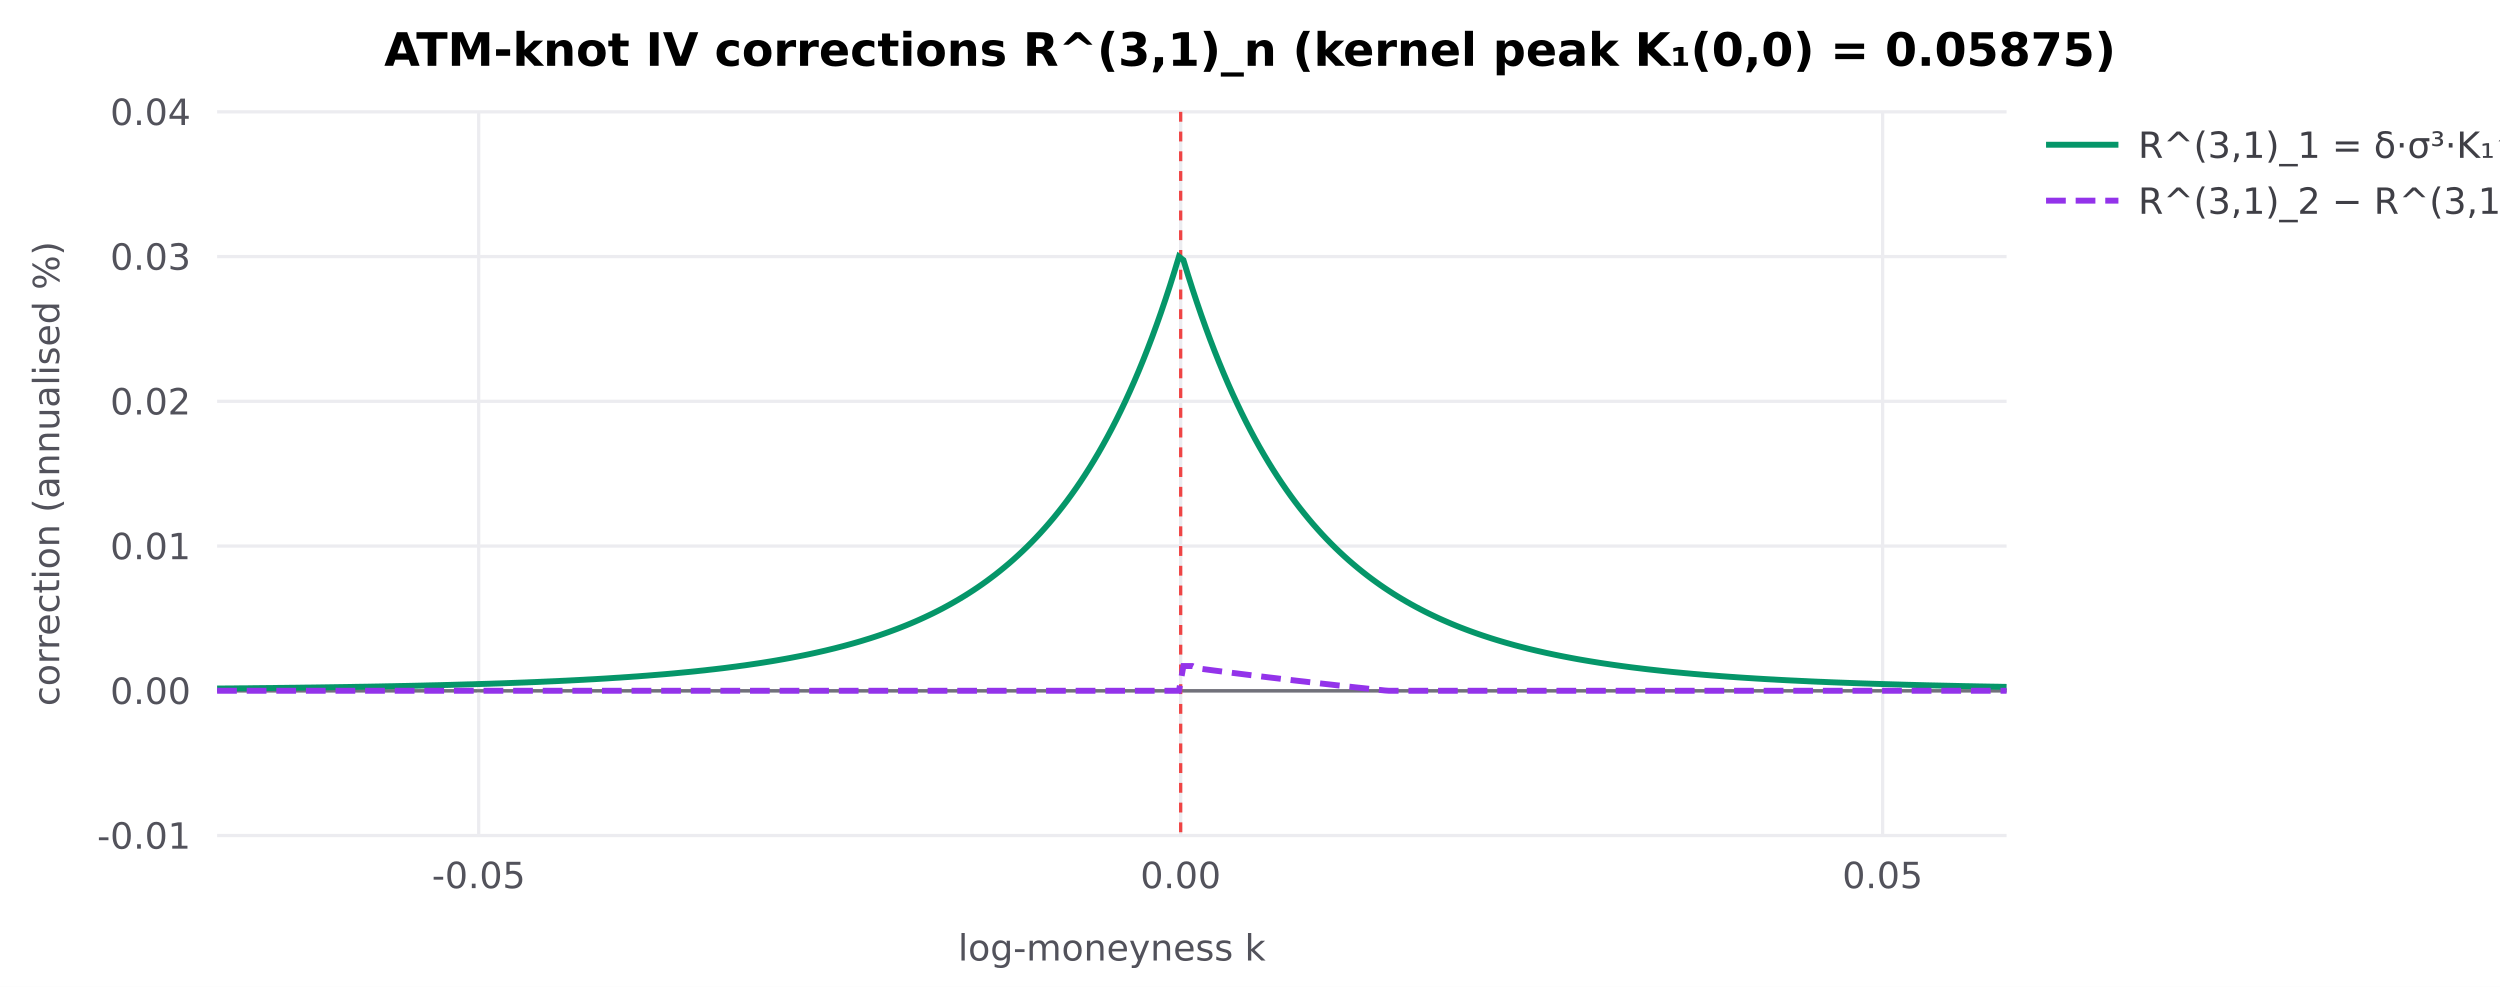
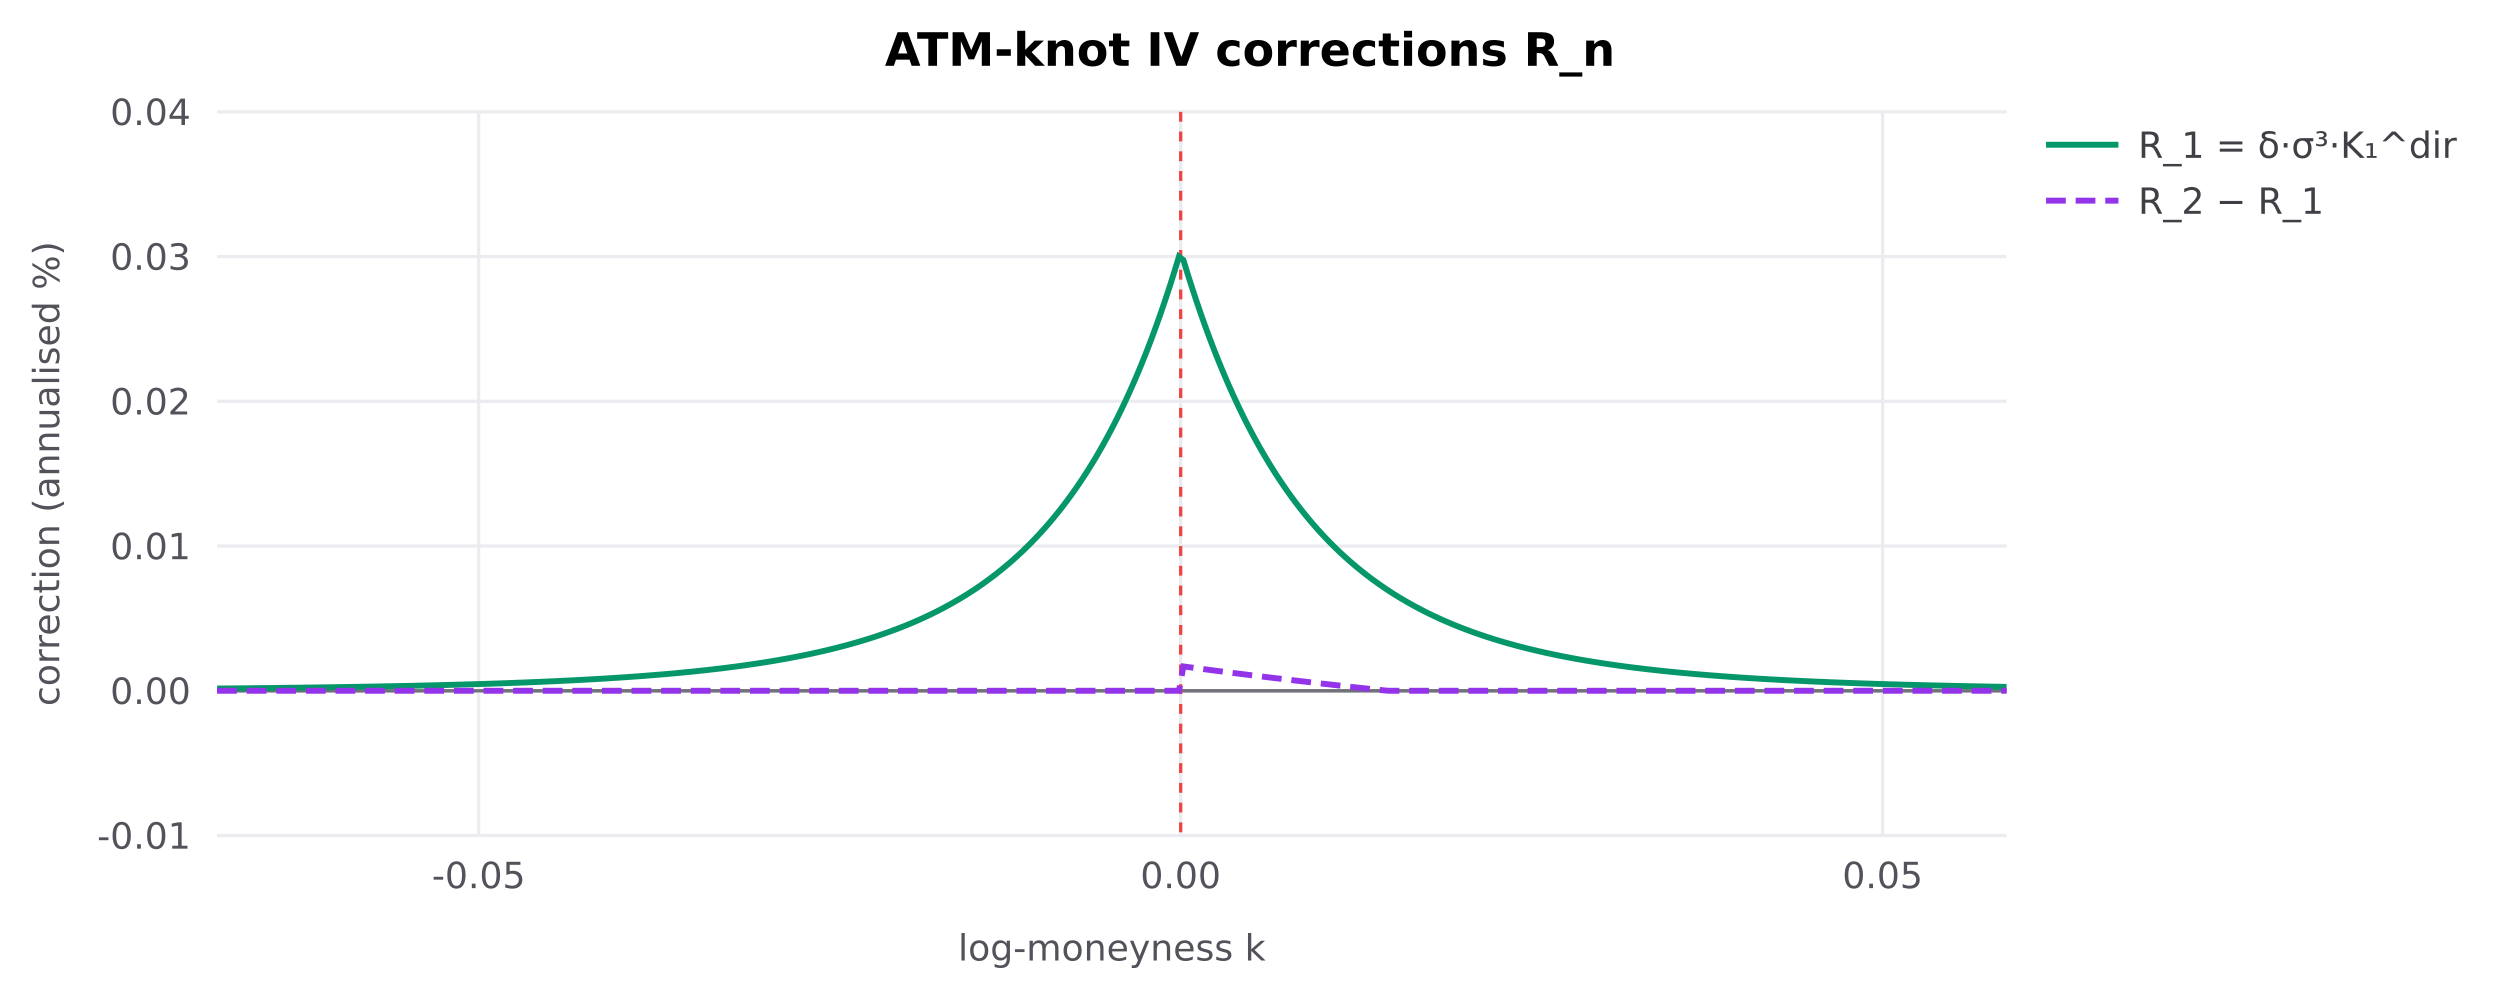
<svg xmlns="http://www.w3.org/2000/svg" width="760" height="300" viewBox="0 0 760 300" font-family="DejaVu Sans, sans-serif">
  <rect width="760" height="300" fill="#ffffff" />
-   <text x="380" y="20" text-anchor="middle" font-weight="600" font-size="14">ATM-knot IV corrections R^(3,1)_n  (kernel peak K₁(0,0) = 0.05875)</text>
+   <text x="380" y="20" text-anchor="middle" font-weight="600" font-size="14">ATM-knot IV corrections R_n</text>
  <line x1="66" y1="254" x2="610" y2="254" stroke="#ececf0" />
  <text x="58" y="258" text-anchor="end" font-size="11" fill="#52525b">-0.01</text>
  <line x1="66" y1="210" x2="610" y2="210" stroke="#a1a1aa" />
  <text x="58" y="214" text-anchor="end" font-size="11" fill="#52525b">0.00</text>
  <line x1="66" y1="166" x2="610" y2="166" stroke="#ececf0" />
  <text x="58" y="170" text-anchor="end" font-size="11" fill="#52525b">0.01</text>
  <line x1="66" y1="122" x2="610" y2="122" stroke="#ececf0" />
  <text x="58" y="126" text-anchor="end" font-size="11" fill="#52525b">0.02</text>
  <line x1="66" y1="78" x2="610" y2="78" stroke="#ececf0" />
  <text x="58" y="82" text-anchor="end" font-size="11" fill="#52525b">0.03</text>
  <line x1="66" y1="34" x2="610" y2="34" stroke="#ececf0" />
  <text x="58" y="38" text-anchor="end" font-size="11" fill="#52525b">0.04</text>
  <line x1="145.523" y1="34" x2="145.523" y2="254" stroke="#ececf0" />
  <text x="145.523" y="270" text-anchor="middle" font-size="11" fill="#52525b">-0.05</text>
  <line x1="358.923" y1="34" x2="358.923" y2="254" stroke="#ececf0" />
  <text x="358.923" y="270" text-anchor="middle" font-size="11" fill="#52525b">0.00</text>
  <line x1="572.323" y1="34" x2="572.323" y2="254" stroke="#ececf0" />
  <text x="572.323" y="270" text-anchor="middle" font-size="11" fill="#52525b">0.05</text>
  <line x1="66" y1="210" x2="610" y2="210" stroke="#71717a" />
  <line x1="358.923" y1="34" x2="358.923" y2="254" stroke="#ef4444" stroke-dasharray="3 3" />
  <path d="M66.00 209.31L67.36 209.30L68.72 209.29L70.08 209.28L71.44 209.27L72.80 209.25L74.16 209.24L75.52 209.23L76.88 209.21L78.24 209.20L79.60 209.18L80.96 209.17L82.32 209.16L83.68 209.14L85.04 209.12L86.40 209.11L87.76 209.09L89.12 209.08L90.48 209.06L91.84 209.04L93.20 209.02L94.56 209.01L95.92 208.99L97.28 208.97L98.64 208.95L100.00 208.93L101.36 208.91L102.72 208.89L104.08 208.87L105.44 208.85L106.80 208.83L108.16 208.80L109.52 208.78L110.88 208.76L112.24 208.74L113.60 208.71L114.96 208.69L116.32 208.66L117.68 208.63L119.04 208.61L120.40 208.58L121.76 208.55L123.12 208.53L124.48 208.50L125.84 208.47L127.20 208.44L128.56 208.41L129.92 208.37L131.28 208.34L132.64 208.31L134.00 208.28L135.36 208.24L136.72 208.21L138.08 208.17L139.44 208.13L140.80 208.09L142.16 208.05L143.52 208.02L144.88 207.97L146.24 207.93L147.60 207.89L148.96 207.85L150.32 207.80L151.68 207.76L153.04 207.71L154.40 207.66L155.76 207.61L157.12 207.56L158.48 207.51L159.84 207.46L161.20 207.40L162.56 207.35L163.92 207.29L165.28 207.23L166.64 207.17L168.00 207.11L169.36 207.05L170.72 206.98L172.08 206.92L173.44 206.85L174.80 206.78L176.16 206.71L177.52 206.64L178.88 206.56L180.24 206.49L181.60 206.41L182.96 206.33L184.32 206.25L185.68 206.16L187.04 206.07L188.40 205.99L189.76 205.89L191.12 205.80L192.48 205.70L193.84 205.61L195.20 205.50L196.56 205.40L197.92 205.29L199.28 205.18L200.64 205.07L202.00 204.96L203.36 204.84L204.72 204.72L206.08 204.59L207.44 204.46L208.80 204.33L210.16 204.20L211.52 204.06L212.88 203.91L214.24 203.77L215.60 203.61L216.96 203.46L218.32 203.30L219.68 203.14L221.04 202.97L222.40 202.79L223.76 202.62L225.12 202.43L226.48 202.25L227.84 202.05L229.20 201.85L230.56 201.65L231.92 201.44L233.28 201.22L234.64 201.00L236.00 200.77L237.36 200.53L238.72 200.29L240.08 200.04L241.44 199.78L242.80 199.52L244.16 199.25L245.52 198.97L246.88 198.68L248.24 198.38L249.60 198.07L250.96 197.76L252.32 197.43L253.68 197.10L255.04 196.75L256.40 196.40L257.76 196.03L259.12 195.66L260.48 195.27L261.84 194.87L263.20 194.45L264.56 194.03L265.92 193.59L267.28 193.14L268.64 192.67L270.00 192.19L271.36 191.69L272.72 191.18L274.08 190.65L275.44 190.11L276.80 189.55L278.16 188.97L279.52 188.37L280.88 187.75L282.24 187.11L283.60 186.46L284.96 185.78L286.32 185.08L287.68 184.35L289.04 183.60L290.40 182.83L291.76 182.03L293.12 181.21L294.48 180.36L295.84 179.48L297.20 178.57L298.56 177.63L299.92 176.66L301.28 175.65L302.64 174.62L304.00 173.54L305.36 172.43L306.72 171.29L308.08 170.10L309.44 168.87L310.80 167.60L312.16 166.29L313.52 164.93L314.88 163.52L316.24 162.07L317.60 160.56L318.96 159.00L320.32 157.39L321.68 155.71L323.04 153.98L324.40 152.19L325.76 150.33L327.12 148.41L328.48 146.42L329.84 144.35L331.20 142.21L332.56 139.99L333.92 137.70L335.28 135.31L336.64 132.84L338.00 130.28L339.36 127.63L340.72 124.87L342.08 122.02L343.44 119.05L344.80 115.98L346.16 112.79L347.52 109.48L348.88 106.04L350.24 102.48L351.60 98.77L352.96 94.93L354.32 90.94L355.68 86.80L357.04 82.49L358.40 78.02L359.76 79.07L361.12 83.50L362.48 87.77L363.84 91.87L365.20 95.83L366.56 99.64L367.92 103.31L369.28 106.85L370.64 110.25L372.00 113.53L373.36 116.70L374.72 119.75L376.08 122.68L377.44 125.52L378.80 128.25L380.16 130.88L381.52 133.42L382.88 135.87L384.24 138.23L385.60 140.51L386.96 142.71L388.32 144.83L389.68 146.88L391.04 148.86L392.40 150.77L393.76 152.61L395.12 154.39L396.48 156.10L397.84 157.76L399.20 159.37L400.56 160.91L401.92 162.41L403.28 163.85L404.64 165.25L406.00 166.60L407.36 167.90L408.72 169.16L410.08 170.38L411.44 171.55L412.80 172.69L414.16 173.79L415.52 174.86L416.88 175.89L418.24 176.88L419.60 177.85L420.96 178.78L422.32 179.68L423.68 180.56L425.04 181.40L426.40 182.22L427.76 183.01L429.12 183.78L430.48 184.52L431.84 185.24L433.20 185.94L434.56 186.61L435.92 187.26L437.28 187.90L438.64 188.51L440.00 189.10L441.36 189.68L442.72 190.24L444.08 190.78L445.44 191.30L446.80 191.81L448.16 192.30L449.52 192.78L450.88 193.24L452.24 193.69L453.60 194.13L454.96 194.55L456.32 194.96L457.68 195.36L459.04 195.74L460.40 196.12L461.76 196.48L463.12 196.83L464.48 197.18L465.84 197.51L467.20 197.83L468.56 198.14L469.92 198.45L471.28 198.74L472.64 199.03L474.00 199.31L475.36 199.58L476.72 199.84L478.08 200.10L479.44 200.35L480.80 200.59L482.16 200.82L483.52 201.05L484.88 201.27L486.24 201.49L487.60 201.70L488.96 201.90L490.32 202.10L491.68 202.29L493.04 202.48L494.40 202.66L495.76 202.84L497.12 203.01L498.48 203.17L499.84 203.34L501.20 203.50L502.56 203.65L503.92 203.80L505.28 203.95L506.64 204.09L508.00 204.23L509.36 204.36L510.72 204.49L512.08 204.62L513.44 204.74L514.80 204.87L516.16 204.98L517.52 205.10L518.88 205.21L520.24 205.32L521.60 205.42L522.96 205.53L524.32 205.63L525.68 205.73L527.04 205.82L528.40 205.92L529.76 206.01L531.12 206.10L532.48 206.18L533.84 206.27L535.20 206.35L536.56 206.43L537.92 206.51L539.28 206.58L540.64 206.66L542.00 206.73L543.36 206.80L544.72 206.87L546.08 206.93L547.44 207.00L548.80 207.06L550.16 207.13L551.52 207.19L552.88 207.25L554.24 207.30L555.60 207.36L556.96 207.42L558.32 207.47L559.68 207.52L561.04 207.57L562.40 207.62L563.76 207.67L565.12 207.72L566.48 207.77L567.84 207.81L569.20 207.86L570.56 207.90L571.92 207.94L573.28 207.98L574.64 208.02L576.00 208.06L577.36 208.10L578.72 208.14L580.08 208.18L581.44 208.21L582.80 208.25L584.16 208.28L585.52 208.32L586.88 208.35L588.24 208.38L589.60 208.41L590.96 208.44L592.32 208.47L593.68 208.50L595.04 208.53L596.40 208.56L597.76 208.59L599.12 208.61L600.48 208.64L601.84 208.67L603.20 208.69L604.56 208.72L605.92 208.74L607.28 208.76L608.64 208.79L610.00 208.81" fill="none" stroke="#059669" stroke-width="1.8" />
  <line x1="622" y1="44" x2="644" y2="44" stroke="#059669" stroke-width="1.8" />
-   <text x="650" y="48" font-size="11" fill="#3f3f46">R^(3,1)_1 = δ·σ³·K₁^dir</text>
-   <path d="M66.00 210.00L67.36 210.00L68.72 210.00L70.08 210.00L71.44 210.00L72.80 210.00L74.16 210.00L75.52 210.00L76.88 210.00L78.24 210.00L79.60 210.00L80.96 210.00L82.32 210.00L83.68 210.00L85.04 210.00L86.40 210.00L87.76 210.00L89.12 210.00L90.48 210.00L91.84 210.00L93.20 210.00L94.56 210.00L95.92 210.00L97.28 210.00L98.64 210.00L100.00 210.00L101.36 210.00L102.72 210.00L104.08 210.00L105.44 210.00L106.80 210.00L108.16 210.00L109.52 210.00L110.88 210.00L112.24 210.00L113.60 210.00L114.96 210.00L116.32 210.00L117.68 210.00L119.04 210.00L120.40 210.00L121.76 210.00L123.12 210.00L124.48 210.00L125.84 210.00L127.20 210.00L128.56 210.00L129.92 210.00L131.28 210.00L132.64 210.00L134.00 210.00L135.36 210.00L136.72 210.00L138.08 210.00L139.44 210.00L140.80 210.00L142.16 210.00L143.52 210.00L144.88 210.00L146.24 210.00L147.60 210.00L148.96 210.00L150.32 210.00L151.68 210.00L153.04 210.00L154.40 210.00L155.76 210.00L157.12 210.00L158.48 210.00L159.84 210.00L161.20 210.00L162.56 210.00L163.92 210.00L165.28 210.00L166.64 210.00L168.00 210.00L169.36 210.00L170.72 210.00L172.08 210.00L173.44 210.00L174.80 210.00L176.16 210.00L177.52 210.00L178.88 210.00L180.24 210.00L181.60 210.00L182.96 210.00L184.32 210.00L185.68 210.00L187.04 210.00L188.40 210.00L189.76 210.00L191.12 210.00L192.48 210.00L193.84 210.00L195.20 210.00L196.56 210.00L197.92 210.00L199.28 210.00L200.64 210.00L202.00 210.00L203.36 210.00L204.72 210.00L206.08 210.00L207.44 210.00L208.80 210.00L210.16 210.00L211.52 210.00L212.88 210.00L214.24 210.00L215.60 210.00L216.96 210.00L218.32 210.00L219.68 210.00L221.04 210.00L222.40 210.00L223.76 210.00L225.12 210.00L226.48 210.00L227.84 210.00L229.20 210.00L230.56 210.00L231.92 210.00L233.28 210.00L234.64 210.00L236.00 210.00L237.36 210.00L238.72 210.00L240.08 210.00L241.44 210.00L242.80 210.00L244.16 210.00L245.52 210.00L246.88 210.00L248.24 210.00L249.60 210.00L250.96 210.00L252.32 210.00L253.68 210.00L255.04 210.00L256.40 210.00L257.76 210.00L259.12 210.00L260.48 210.00L261.84 210.00L263.20 210.00L264.56 210.00L265.92 210.00L267.28 210.00L268.64 210.00L270.00 210.00L271.36 210.00L272.72 210.00L274.08 210.00L275.44 210.00L276.80 210.00L278.16 210.00L279.52 210.00L280.88 210.00L282.24 210.00L283.60 210.00L284.96 210.00L286.32 210.00L287.68 210.00L289.04 210.00L290.40 210.00L291.76 210.00L293.12 210.00L294.48 210.00L295.84 210.00L297.20 210.00L298.56 210.00L299.92 210.00L301.28 210.00L302.64 210.00L304.00 210.00L305.36 210.00L306.72 210.00L308.08 210.00L309.44 210.00L310.80 210.00L312.16 210.00L313.52 210.00L314.88 210.00L316.24 210.00L317.60 210.00L318.96 210.00L320.32 210.00L321.68 210.00L323.04 210.00L324.40 210.00L325.76 210.00L327.12 210.00L328.48 210.00L329.84 210.00L331.20 210.00L332.56 210.00L333.92 210.00L335.28 210.00L336.64 210.00L338.00 210.00L339.36 210.00L340.72 210.00L342.08 210.00L343.44 210.00L344.80 210.00L346.16 210.00L347.52 210.00L348.88 210.00L350.24 210.00L351.60 210.00L352.96 210.00L354.32 210.00L355.68 210.00L357.04 210.00L358.40 210.00L359.76 202.48L361.12 202.48L362.48 202.48L363.84 203.14L365.20 203.32L366.56 203.50L367.92 203.68L369.28 203.86L370.64 204.03L372.00 204.21L373.36 204.38L374.72 204.56L376.08 204.73L377.44 204.90L378.80 205.07L380.16 205.24L381.52 205.41L382.88 205.57L384.24 205.74L385.60 205.91L386.96 206.07L388.32 206.23L389.68 206.40L391.04 206.56L392.40 206.72L393.76 206.88L395.12 207.04L396.48 207.19L397.84 207.35L399.20 207.51L400.56 207.66L401.92 207.82L403.28 207.97L404.64 208.12L406.00 208.28L407.36 208.43L408.72 208.58L410.08 208.73L411.44 208.88L412.80 209.03L414.16 209.17L415.52 209.32L416.88 209.46L418.24 209.61L419.60 209.75L420.96 209.90L422.32 210.00L423.68 210.00L425.04 210.00L426.40 210.00L427.76 210.00L429.12 210.00L430.48 210.00L431.84 210.00L433.20 210.00L434.56 210.00L435.92 210.00L437.28 210.00L438.64 210.00L440.00 210.00L441.36 210.00L442.72 210.00L444.08 210.00L445.44 210.00L446.80 210.00L448.16 210.00L449.52 210.00L450.88 210.00L452.24 210.00L453.60 210.00L454.96 210.00L456.32 210.00L457.68 210.00L459.04 210.00L460.40 210.00L461.76 210.00L463.12 210.00L464.48 210.00L465.84 210.00L467.20 210.00L468.56 210.00L469.92 210.00L471.28 210.00L472.64 210.00L474.00 210.00L475.36 210.00L476.72 210.00L478.08 210.00L479.44 210.00L480.80 210.00L482.16 210.00L483.52 210.00L484.88 210.00L486.24 210.00L487.60 210.00L488.96 210.00L490.32 210.00L491.68 210.00L493.04 210.00L494.40 210.00L495.76 210.00L497.12 210.00L498.48 210.00L499.84 210.00L501.20 210.00L502.56 210.00L503.92 210.00L505.28 210.00L506.64 210.00L508.00 210.00L509.36 210.00L510.72 210.00L512.08 210.00L513.44 210.00L514.80 210.00L516.16 210.00L517.52 210.00L518.88 210.00L520.24 210.00L521.60 210.00L522.96 210.00L524.32 210.00L525.68 210.00L527.04 210.00L528.40 210.00L529.76 210.00L531.12 210.00L532.48 210.00L533.84 210.00L535.20 210.00L536.56 210.00L537.92 210.00L539.28 210.00L540.64 210.00L542.00 210.00L543.36 210.00L544.72 210.00L546.08 210.00L547.44 210.00L548.80 210.00L550.16 210.00L551.52 210.00L552.88 210.00L554.24 210.00L555.60 210.00L556.96 210.00L558.32 210.00L559.68 210.00L561.04 210.00L562.40 210.00L563.76 210.00L565.12 210.00L566.48 210.00L567.84 210.00L569.20 210.00L570.56 210.00L571.92 210.00L573.28 210.00L574.64 210.00L576.00 210.00L577.36 210.00L578.72 210.00L580.08 210.00L581.44 210.00L582.80 210.00L584.16 210.00L585.52 210.00L586.88 210.00L588.24 210.00L589.60 210.00L590.96 210.00L592.32 210.00L593.68 210.00L595.04 210.00L596.40 210.00L597.76 210.00L599.12 210.00L600.48 210.00L601.84 210.00L603.20 210.00L604.56 210.00L605.92 210.00L607.28 210.00L608.64 210.00L610.00 210.00" fill="none" stroke="#9333ea" stroke-width="1.8" stroke-dasharray="6 3" />
+   <text x="650" y="48" font-size="11" fill="#3f3f46">R_1 = δ·σ³·K₁^dir</text>
+   <path d="M66.00 210.00L67.36 210.00L68.72 210.00L70.08 210.00L71.44 210.00L72.80 210.00L74.16 210.00L75.52 210.00L76.88 210.00L78.24 210.00L79.60 210.00L80.96 210.00L82.32 210.00L83.68 210.00L85.04 210.00L86.40 210.00L87.76 210.00L89.12 210.00L90.48 210.00L91.84 210.00L93.20 210.00L94.56 210.00L95.92 210.00L97.28 210.00L98.64 210.00L100.00 210.00L101.36 210.00L102.72 210.00L104.08 210.00L105.44 210.00L106.80 210.00L108.16 210.00L109.52 210.00L110.88 210.00L112.24 210.00L113.60 210.00L114.96 210.00L116.32 210.00L117.68 210.00L119.04 210.00L120.40 210.00L121.76 210.00L123.12 210.00L124.48 210.00L125.84 210.00L127.20 210.00L128.56 210.00L129.92 210.00L131.28 210.00L132.64 210.00L134.00 210.00L135.36 210.00L136.72 210.00L138.08 210.00L139.44 210.00L140.80 210.00L142.16 210.00L143.52 210.00L144.88 210.00L146.24 210.00L147.60 210.00L148.96 210.00L150.32 210.00L151.68 210.00L153.04 210.00L154.40 210.00L155.76 210.00L157.12 210.00L158.48 210.00L159.84 210.00L161.20 210.00L162.56 210.00L163.92 210.00L165.28 210.00L166.64 210.00L168.00 210.00L169.36 210.00L170.72 210.00L172.08 210.00L173.44 210.00L174.80 210.00L176.16 210.00L177.52 210.00L178.88 210.00L180.24 210.00L181.60 210.00L182.96 210.00L184.32 210.00L185.68 210.00L187.04 210.00L188.40 210.00L189.76 210.00L191.12 210.00L192.48 210.00L193.84 210.00L195.20 210.00L196.56 210.00L197.92 210.00L199.28 210.00L200.64 210.00L202.00 210.00L203.36 210.00L204.72 210.00L206.08 210.00L207.44 210.00L208.80 210.00L210.16 210.00L211.52 210.00L212.88 210.00L214.24 210.00L215.60 210.00L216.96 210.00L218.32 210.00L219.68 210.00L221.04 210.00L222.40 210.00L223.76 210.00L225.12 210.00L226.48 210.00L227.84 210.00L229.20 210.00L230.56 210.00L231.92 210.00L233.28 210.00L234.64 210.00L236.00 210.00L237.36 210.00L238.72 210.00L240.08 210.00L241.44 210.00L242.80 210.00L244.16 210.00L245.52 210.00L246.88 210.00L248.24 210.00L249.60 210.00L250.96 210.00L252.32 210.00L253.68 210.00L255.04 210.00L256.40 210.00L257.76 210.00L259.12 210.00L260.48 210.00L261.84 210.00L263.20 210.00L264.56 210.00L265.92 210.00L267.28 210.00L268.64 210.00L270.00 210.00L271.36 210.00L272.72 210.00L274.08 210.00L275.44 210.00L276.80 210.00L278.16 210.00L279.52 210.00L280.88 210.00L282.24 210.00L283.60 210.00L284.96 210.00L286.32 210.00L287.68 210.00L289.04 210.00L290.40 210.00L291.76 210.00L293.12 210.00L294.48 210.00L295.84 210.00L297.20 210.00L298.56 210.00L299.92 210.00L301.28 210.00L302.64 210.00L304.00 210.00L305.36 210.00L306.72 210.00L308.08 210.00L309.44 210.00L310.80 210.00L312.16 210.00L313.52 210.00L314.88 210.00L316.24 210.00L317.60 210.00L318.96 210.00L320.32 210.00L321.68 210.00L323.04 210.00L324.40 210.00L325.76 210.00L327.12 210.00L328.48 210.00L329.84 210.00L331.20 210.00L332.56 210.00L333.92 210.00L335.28 210.00L336.64 210.00L338.00 210.00L339.36 210.00L340.72 210.00L342.08 210.00L343.44 210.00L344.80 210.00L346.16 210.00L347.52 210.00L348.88 210.00L350.24 210.00L351.60 210.00L352.96 210.00L354.32 210.00L355.68 210.00L357.04 210.00L358.40 210.00L359.76 202.60L361.12 202.78L362.48 202.96L363.84 203.14L365.20 203.32L366.56 203.50L367.92 203.68L369.28 203.86L370.64 204.03L372.00 204.21L373.36 204.38L374.72 204.56L376.08 204.73L377.44 204.90L378.80 205.07L380.16 205.24L381.52 205.41L382.88 205.57L384.24 205.74L385.60 205.91L386.96 206.07L388.32 206.23L389.68 206.40L391.04 206.56L392.40 206.72L393.76 206.88L395.12 207.04L396.48 207.19L397.84 207.35L399.20 207.51L400.56 207.66L401.92 207.82L403.28 207.97L404.64 208.12L406.00 208.28L407.36 208.43L408.72 208.58L410.08 208.73L411.44 208.88L412.80 209.03L414.16 209.17L415.52 209.32L416.88 209.46L418.24 209.61L419.60 209.75L420.96 209.90L422.32 210.00L423.68 210.00L425.04 210.00L426.40 210.00L427.76 210.00L429.12 210.00L430.48 210.00L431.84 210.00L433.20 210.00L434.56 210.00L435.92 210.00L437.28 210.00L438.64 210.00L440.00 210.00L441.36 210.00L442.72 210.00L444.08 210.00L445.44 210.00L446.80 210.00L448.16 210.00L449.52 210.00L450.88 210.00L452.24 210.00L453.60 210.00L454.96 210.00L456.32 210.00L457.68 210.00L459.04 210.00L460.40 210.00L461.76 210.00L463.12 210.00L464.48 210.00L465.84 210.00L467.20 210.00L468.56 210.00L469.92 210.00L471.28 210.00L472.64 210.00L474.00 210.00L475.36 210.00L476.72 210.00L478.08 210.00L479.44 210.00L480.80 210.00L482.16 210.00L483.52 210.00L484.88 210.00L486.24 210.00L487.60 210.00L488.96 210.00L490.32 210.00L491.68 210.00L493.04 210.00L494.40 210.00L495.76 210.00L497.12 210.00L498.48 210.00L499.84 210.00L501.20 210.00L502.56 210.00L503.92 210.00L505.28 210.00L506.64 210.00L508.00 210.00L509.36 210.00L510.72 210.00L512.08 210.00L513.44 210.00L514.80 210.00L516.16 210.00L517.52 210.00L518.88 210.00L520.24 210.00L521.60 210.00L522.96 210.00L524.32 210.00L525.68 210.00L527.04 210.00L528.40 210.00L529.76 210.00L531.12 210.00L532.48 210.00L533.84 210.00L535.20 210.00L536.56 210.00L537.92 210.00L539.28 210.00L540.64 210.00L542.00 210.00L543.36 210.00L544.72 210.00L546.08 210.00L547.44 210.00L548.80 210.00L550.16 210.00L551.52 210.00L552.88 210.00L554.24 210.00L555.60 210.00L556.96 210.00L558.32 210.00L559.68 210.00L561.04 210.00L562.40 210.00L563.76 210.00L565.12 210.00L566.48 210.00L567.84 210.00L569.20 210.00L570.56 210.00L571.92 210.00L573.28 210.00L574.64 210.00L576.00 210.00L577.36 210.00L578.72 210.00L580.08 210.00L581.44 210.00L582.80 210.00L584.16 210.00L585.52 210.00L586.88 210.00L588.24 210.00L589.60 210.00L590.96 210.00L592.32 210.00L593.68 210.00L595.04 210.00L596.40 210.00L597.76 210.00L599.12 210.00L600.48 210.00L601.84 210.00L603.20 210.00L604.56 210.00L605.92 210.00L607.28 210.00L608.64 210.00L610.00 210.00" fill="none" stroke="#9333ea" stroke-width="1.8" stroke-dasharray="6 3" />
  <line x1="622" y1="61" x2="644" y2="61" stroke="#9333ea" stroke-width="1.8" stroke-dasharray="6 3" />
-   <text x="650" y="65" font-size="11" fill="#3f3f46">R^(3,1)_2 − R^(3,1)_1 (σ₂ extension)</text>
+   <text x="650" y="65" font-size="11" fill="#3f3f46">R_2 − R_1</text>
  <text x="338" y="292" text-anchor="middle" font-size="11" fill="#52525b">log-moneyness k</text>
  <text transform="translate(18 144) rotate(-90)" text-anchor="middle" font-size="11" fill="#52525b">correction (annualised %)</text>
</svg>
